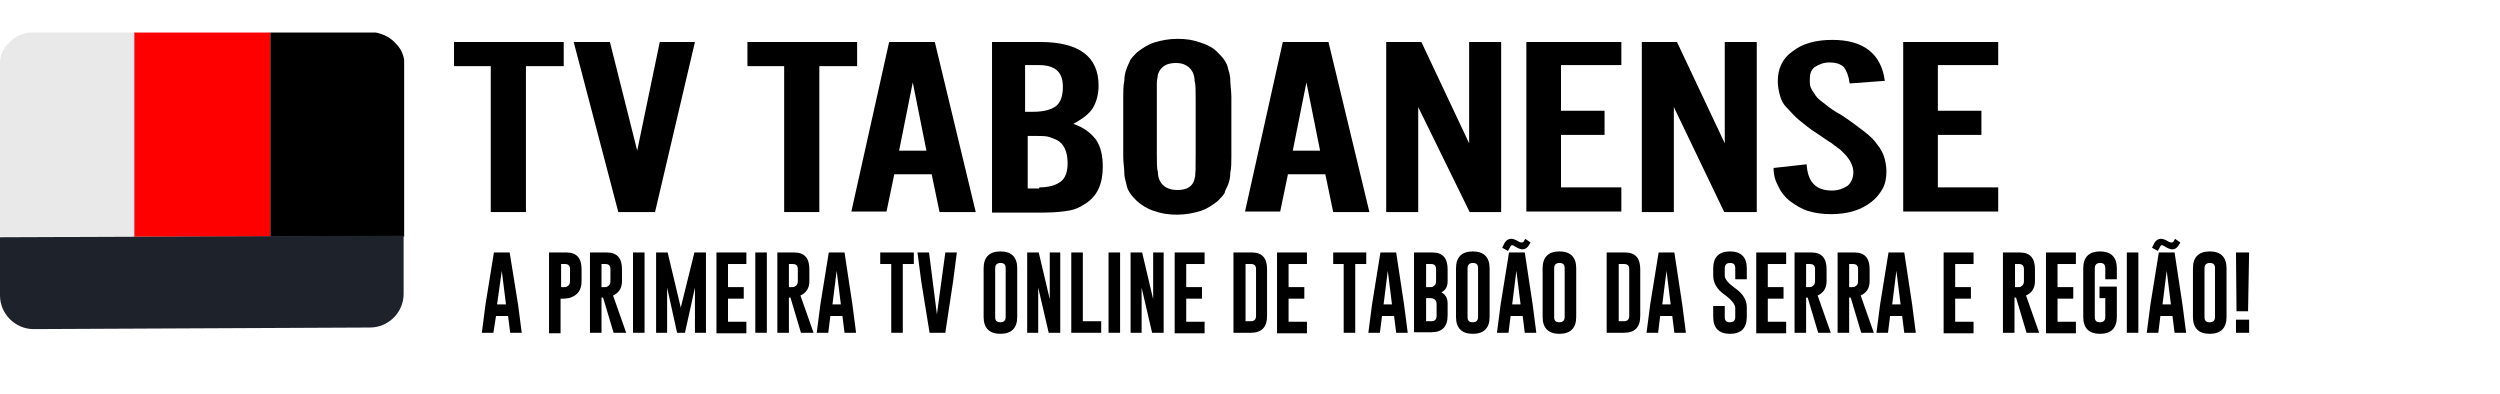
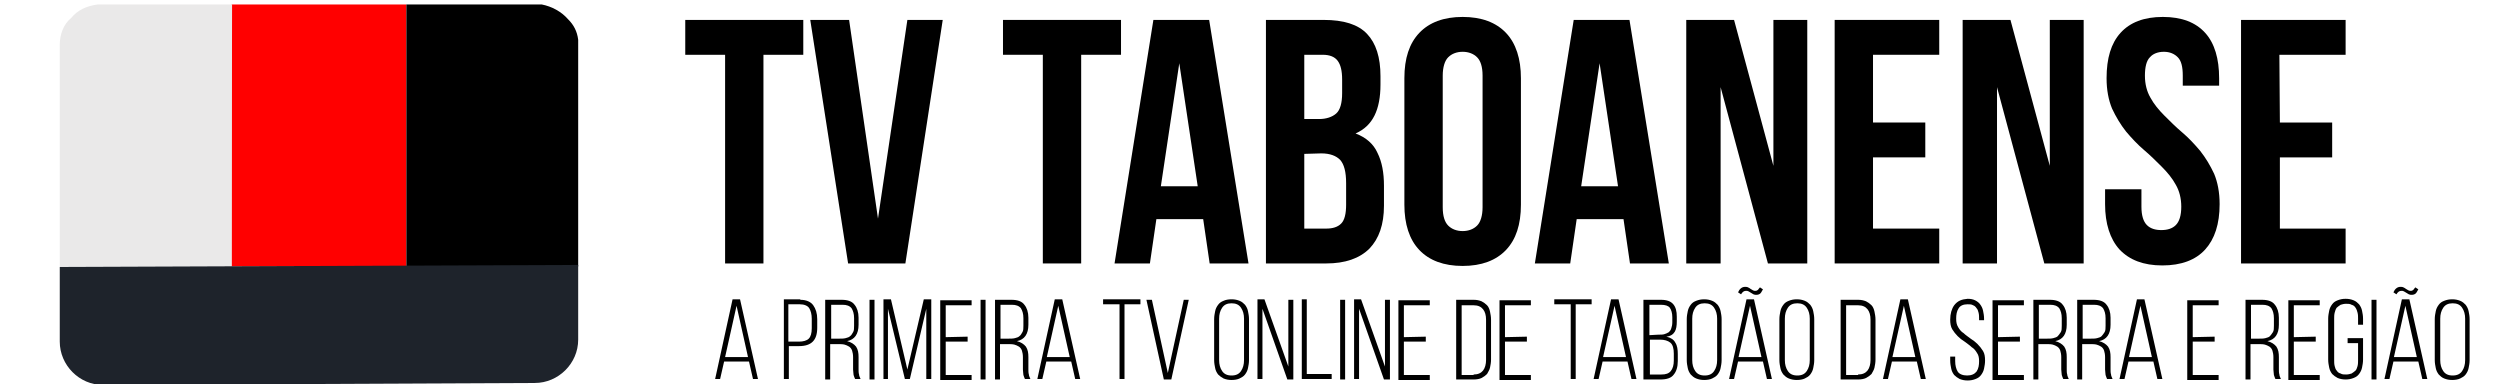
- <svg xmlns="http://www.w3.org/2000/svg" version="1.1" id="Layer_1" x="0px" y="0px" viewBox="0 0 476.3 75" style="enable-background:new 0 0 476.3 75;" xml:space="preserve">
+ <svg xmlns="http://www.w3.org/2000/svg" version="1.1" id="Layer_1" x="0px" y="0px" viewBox="0 0 502 77.1" style="enable-background:new 0 0 502 77.1;" xml:space="preserve">
  <style type="text/css">
	.st0{fill:#FF0000;}
	.st1{fill:#EAE9E9;}
	.st2{fill:#1E232B;}
- 	.st3{enable-background:new    ;}
</style>
-   <rect x="25.5" y="6.2" class="st0" width="26" height="38.9" />
-   <path d="M77,45.1H51.5V6.2h20.1c1.5,0.3,2.9,1,3.9,2.2c0.8,0.8,1.3,1.8,1.5,3V45.1z" />
-   <path class="st1" d="M25.5,45.1H0V12.2c0-1.5,0.5-3,1.7-4c1-1.2,2.3-1.8,3.9-2h20V45.1z" />
-   <path class="st2" d="M0,45.2v11.1c0,3.5,2.9,6.4,6.4,6.4l64.1-0.3c3.5,0,6.4-2.9,6.4-6.4V44.9L0,45.2z" />
+   <rect x="46.5" y="0.9" class="st0" width="35.1" height="52.6" />
+   <path d="M116.1,53.5H81.6V0.9h27.2c2,0.4,3.9,1.4,5.3,3c1.1,1.1,1.8,2.4,2,4.1C116.1,8,116.1,53.5,116.1,53.5z" />
+   <path class="st1" d="M46.5,53.5H12V9c0-2,0.7-4.1,2.3-5.4c1.3-1.6,3.1-2.4,5.3-2.7h27L46.5,53.5L46.5,53.5z" />
+   <path class="st2" d="M12,53.6v15c0,4.7,3.9,8.7,8.7,8.7l86.7-0.4c4.7,0,8.7-3.9,8.7-8.7v-15L12,53.6z" />
  <g>
-     <g class="st3">
-       <path d="M100.2,40.4h-6.7V12.6h-7V8h20.9v4.6h-7.2V40.4z" />
-     </g>
-     <g class="st3">
-       <path d="M117.8,40.4L109.3,8h6.9l5.2,20.7L125.7,8h6.7l-7.6,32.4C124.8,40.4,117.8,40.4,117.8,40.4z" />
-     </g>
-     <g class="st3">
-       <path d="M156.1,40.4h-6.7V12.6h-7V8h20.9v4.6h-7.2V40.4z" />
-     </g>
-     <g class="st3">
-       <path d="M170.4,33.1l-1.5,7.2h-6.7L169.4,8h8.7l7.8,32.4h-6.9l-1.5-7.2H170.4z M173.9,15.7l-2.6,13h5.2L173.9,15.7z" />
-     </g>
-     <g class="st3">
-       <path d="M188.9,8h9.3c7.4,0,11.1,2.8,11.1,8.3c0,1.7-0.4,3.1-1.1,4.3c-0.7,1.1-1.9,2-3.7,3c2,0.7,3.3,1.7,4.3,3    c0.9,1.3,1.3,3,1.3,5.2c0,3.3-1.1,5.6-3.3,7c-0.9,0.6-1.9,1.1-3,1.3s-2.8,0.4-5,0.4h-9.8V8z M196.8,21.3c2,0,3.5-0.4,4.4-1.1    c0.9-0.7,1.3-2,1.3-3.7c0-2.8-1.5-4.1-4.6-4.1h-2.6v8.9H196.8z M198,35.7c1.9,0,3.1-0.4,4.1-1.1c0.9-0.7,1.3-1.9,1.3-3.5    c0-2.2-0.7-3.7-2-4.4c-0.4-0.2-0.9-0.4-1.5-0.6c-0.6-0.2-1.5-0.2-2.4-0.2h-1.7v10h2.2V35.7z" />
-     </g>
-     <g class="st3">
-       <path d="M234.6,29.8c0,1.1,0,2.2-0.2,3.1c0,0.9-0.2,1.7-0.4,2.2c-0.2,0.6-0.6,1.1-0.7,1.7c-0.4,0.6-0.7,0.9-1.3,1.5    c-0.9,0.7-2,1.5-3.3,1.9c-1.3,0.4-2.8,0.7-4.4,0.7c-1.7,0-3-0.2-4.4-0.7c-1.3-0.4-2.4-1.1-3.3-1.9c-0.6-0.6-0.9-0.9-1.3-1.5    c-0.4-0.6-0.6-1.1-0.7-1.7c-0.2-0.7-0.4-1.5-0.4-2.2c0-0.9-0.2-1.9-0.2-3.1V18.5c0-1.1,0-2.2,0.2-3.1c0-0.9,0.2-1.7,0.4-2.2    c0.2-0.7,0.6-1.3,0.7-1.7c0.4-0.6,0.7-0.9,1.3-1.5c0.9-0.7,2-1.5,3.3-1.9c1.3-0.4,2.8-0.7,4.4-0.7c1.7,0,3,0.2,4.4,0.7    c1.3,0.4,2.6,1.1,3.3,1.9c0.6,0.6,0.9,0.9,1.3,1.5c0.4,0.6,0.6,1.1,0.7,1.7c0.2,0.6,0.4,1.3,0.4,2.2c0,0.9,0.2,1.9,0.2,3.1V29.8z     M220.4,29.3c0,1.7,0,2.8,0.2,3.5c0,0.7,0.2,1.3,0.4,1.7c0.6,1.1,1.7,1.7,3.3,1.7c1.9,0,3-0.7,3.3-2.2c0.2-0.6,0.2-2.2,0.2-4.8    V18.9c0-1.7,0-2.8-0.2-3.5c0-0.7-0.2-1.3-0.4-1.7c-0.6-1.1-1.7-1.7-3.1-1.7c-1.9,0-3,0.7-3.5,2.2c0,0.4-0.2,0.9-0.2,1.7    c0,0.9,0,1.9,0,3.1L220.4,29.3L220.4,29.3z" />
-     </g>
-     <g class="st3">
-       <path d="M245.4,33.1l-1.5,7.2h-6.7L244.4,8h8.7l7.8,32.4h-6.9l-1.5-7.2H245.4z M248.9,15.7l-2.6,13h5.2L248.9,15.7z" />
-       <path d="M280,40.4l-9.8-20v20h-6.1V8h6.7l9.1,19.3V8h6.1v32.4H280z" />
-       <path d="M308.9,12.4h-11.5v8.7h8.3v4.6h-8.3v10h11.5v4.6h-18.1V8h18.1V12.4z" />
-       <path d="M328.5,40.4l-9.6-20v20h-6.1V8h6.7l9.1,19.3V8h6.1v32.4H328.5z" />
-       <path d="M352.4,15.9c-0.2-1.5-0.6-2.4-1.1-3.1c-0.6-0.6-1.5-0.9-2.8-0.9c-1.1,0-2,0.4-2.8,0.9c-0.7,0.6-0.9,1.3-0.9,2.4    c0,0.6,0,1.1,0.2,1.5c0.2,0.6,0.6,0.9,0.9,1.5c0.4,0.6,1.1,1.1,1.9,1.7c0.7,0.6,1.7,1.3,3,2c1.7,1.1,3.1,2.2,4.3,3.1    s2,1.7,2.6,2.6c0.6,0.7,1.1,1.7,1.3,2.4s0.4,1.7,0.4,2.6c0,1.3-0.2,2.4-0.7,3.3c-0.6,1.1-1.3,1.9-2.2,2.6c-0.9,0.7-2,1.3-3.3,1.7    c-1.3,0.4-2.8,0.6-4.3,0.6c-1.7,0-3.1-0.2-4.4-0.6c-1.3-0.4-2.4-1.1-3.5-1.9c-0.9-0.7-1.7-1.7-2.2-2.8c-0.6-1.1-0.9-2.2-0.9-3.5    l6.3-0.7c0.2,3.3,1.7,5,4.8,5c1.3,0,2.2-0.4,3-0.9c0.7-0.6,1.1-1.5,1.1-2.6c0-1.1-0.6-2.4-1.7-3.5c-0.2-0.2-0.6-0.6-0.7-0.7    c-0.2-0.2-0.6-0.4-0.9-0.7c-0.4-0.2-0.7-0.6-1.3-0.9c-0.6-0.4-1.3-0.9-2.2-1.5c-1.5-0.9-2.6-1.9-3.5-2.6c-0.9-0.7-1.7-1.7-2.4-2.4    c-0.7-0.7-1.1-1.5-1.3-2.4c-0.2-0.7-0.4-1.7-0.4-2.6c0-2.4,0.9-4.4,2.8-5.7c1.9-1.5,4.4-2.2,7.6-2.2c5.9,0,9.3,2.6,10,7.8    L352.4,15.9z" />
-       <path d="M380.7,12.4h-11.5v8.7h8.3v4.6h-8.3v10h11.5v4.6h-18.1V8h18.1V12.4z" />
-     </g>
+     <path d="M137.6,4h23.7v7h-8v41.9h-7.7V11h-8C137.6,11,137.6,4,137.6,4z" />
+     <path d="M176.3,43.9L182.2,4h7.1l-7.5,48.9h-11.5L162.7,4h7.8L176.3,43.9z" />
+     <path d="M201.4,4h23.7v7h-8v41.9h-7.7V11h-8V4z" />
+     <path d="M250.7,52.9h-7.8l-1.3-8.9h-9.4l-1.3,8.9h-7.1L231.6,4h11.2L250.7,52.9z M233.1,37.4h7.4l-3.7-24.7L233.1,37.4z" />
+     <path d="M265.8,4c4,0,6.9,0.9,8.7,2.8s2.7,4.7,2.7,8.5V17c0,2.5-0.4,4.6-1.2,6.2s-2,2.8-3.8,3.6c2.1,0.8,3.6,2.1,4.4,3.9   c0.9,1.8,1.3,4,1.3,6.6v4c0,3.8-1,6.6-2.9,8.6c-2,2-4.9,3-8.7,3h-12.1V4H265.8z M261.9,11v12.9h3c1.4,0,2.6-0.4,3.4-1.1   s1.2-2.1,1.2-4.1V16c0-1.8-0.3-3-0.9-3.8c-0.6-0.8-1.6-1.2-3-1.2H261.9z M261.9,30.9v15h4.4c1.3,0,2.3-0.3,3-1s1-2,1-3.8v-4.3   c0-2.3-0.4-3.8-1.2-4.7c-0.8-0.8-2-1.3-3.8-1.3L261.9,30.9L261.9,30.9z" />
+     <path d="M282,15.7c0-4,1-7,3-9.1s4.9-3.2,8.7-3.2c3.8,0,6.7,1.1,8.7,3.2s3,5.2,3,9.1v25.4c0,4-1,7-3,9.1s-4.9,3.2-8.7,3.2   c-3.8,0-6.7-1.1-8.7-3.2c-2-2.1-3-5.2-3-9.1V15.7z M289.7,41.6c0,1.8,0.4,3,1.1,3.7s1.7,1.1,2.9,1.1c1.2,0,2.2-0.4,2.9-1.1   c0.7-0.7,1.1-2,1.1-3.7V15.2c0-1.8-0.4-3-1.1-3.7s-1.7-1.1-2.9-1.1c-1.2,0-2.2,0.4-2.9,1.1c-0.7,0.7-1.1,2-1.1,3.7V41.6z" />
+     <path d="M335.1,52.9h-7.8L326,44h-9.4l-1.3,8.9h-7.1L316,4h11.2L335.1,52.9z M317.5,37.4h7.4l-3.7-24.7L317.5,37.4z" />
+     <path d="M345.5,17.5v35.4h-6.9V4h9.6l7.9,29.3V4h6.8v48.9H355L345.5,17.5z" />
+     <path d="M376.1,24.6h10.5v7h-10.5v14.3h13.3v7h-21V4h21v7h-13.3V24.6z" />
+     <path d="M401,17.5v35.4h-6.9V4h9.6l7.9,29.3V4h6.8v48.9h-7.9L401,17.5z" />
+     <path d="M423,15.7c0-4,0.9-7,2.8-9.1s4.7-3.2,8.5-3.2s6.6,1.1,8.5,3.2s2.8,5.2,2.8,9.1v1.5h-7.3v-2c0-1.8-0.3-3-1-3.7   s-1.6-1.1-2.8-1.1c-1.2,0-2.2,0.4-2.8,1.1c-0.7,0.7-1,2-1,3.7s0.4,3.2,1.1,4.4c0.7,1.3,1.7,2.5,2.8,3.6c1.1,1.1,2.3,2.3,3.6,3.4   c1.3,1.1,2.5,2.4,3.6,3.7c1.1,1.4,2,2.9,2.8,4.6c0.7,1.7,1.1,3.7,1.1,6.1c0,4-1,7-2.9,9.1s-4.8,3.2-8.6,3.2s-6.6-1.1-8.6-3.2   c-1.9-2.1-2.9-5.2-2.9-9.1v-3h7.3v3.5c0,1.8,0.4,3,1.1,3.7s1.7,1,2.9,1s2.2-0.3,2.9-1c0.7-0.7,1.1-1.9,1.1-3.7   c0-1.7-0.4-3.2-1.1-4.4c-0.7-1.3-1.7-2.5-2.8-3.6c-1.1-1.1-2.3-2.3-3.6-3.4c-1.3-1.1-2.5-2.4-3.6-3.7c-1.1-1.4-2-2.9-2.8-4.6   C423.4,20.1,423,18.1,423,15.7z" />
+     <path d="M457.8,24.6h10.5v7h-10.5v14.3H471v7h-21V4h21v7h-13.3L457.8,24.6L457.8,24.6z" />
  </g>
-   <path d="M98.7,58l0.7,5.4h-2.2l-0.4-3.2h-2.3L94,63.4h-2.2l0.7-5.4l1.6-9.9h3L98.7,58z M96.4,58l-0.8-6.4L94.7,58H96.4z" />
-   <path d="M104.7,48.1h3.2c2,0,2.9,1.1,2.9,3.2v2.3c0,1.6-0.7,2.6-2.1,3.1c-0.3,0.1-0.8,0.2-1.5,0.2h-0.4v6.6h-2.2V48.1z M106.9,50.3  v4.4h0.5c0.3,0,0.5,0,0.6-0.1c0.4-0.2,0.6-0.5,0.6-1v-2.3c0-0.7-0.3-1-1-1H106.9z" />
-   <path d="M112.4,48.1h3.2c2,0,2.9,1.1,2.9,3.2v2.3c0,1.3-0.6,2.2-1.7,2.7l2.5,7.1h-2.4l-2-6.7l-0.3,0v6.7h-2.2V48.1z M114.6,50.3v4.4  h0.5c0.3,0,0.5,0,0.6-0.1c0.4-0.2,0.6-0.5,0.6-1v-2.3c0-0.7-0.3-1-1-1H114.6z" />
-   <path d="M120.6,48.1h2.2v15.3h-2.2V48.1z" />
-   <path d="M129.7,58.6l2.6-10.5h2.2v15.3h-2.1v-8.6l-1.9,8.6H129l-1.9-8.6v8.6h-2.1V48.1h2.2L129.7,58.6z" />
-   <path d="M136.5,48.1h5.7v2.2h-3.5v4.4h3v2.2h-3v4.4h3.5v2.2h-5.7V48.1z" />
-   <path d="M143.9,48.1h2.2v15.3h-2.2V48.1z" />
-   <path d="M148.1,48.1h3.2c2,0,2.9,1.1,2.9,3.2v2.3c0,1.3-0.6,2.2-1.7,2.7l2.5,7.1h-2.4l-2-6.7l-0.3,0v6.7h-2.2V48.1z M150.3,50.3v4.4  h0.5c0.3,0,0.5,0,0.6-0.1c0.4-0.2,0.6-0.5,0.6-1v-2.3c0-0.7-0.3-1-1-1H150.3z" />
-   <path d="M162.4,58l0.7,5.4h-2.2l-0.4-3.2h-2.3l-0.4,3.2h-2.2l0.7-5.4l1.6-9.9h3L162.4,58z M160.2,58l-0.8-6.4l-0.8,6.4H160.2z" />
-   <path d="M174.1,48.1v2.2h-2.1v13.1h-2.2V50.3h-2.1v-2.2H174.1z" />
-   <path d="M180.1,63.4h-3l-1.6-9.9l-0.7-5.4h2.2l1.5,11.8l1.6-11.8h2.2l-0.7,5.4L180.1,63.4z" />
-   <path d="M193.8,60.4c0,2.1-1.1,3.2-3.2,3.2c-2.1,0-3.2-1.1-3.2-3.2v-9.3c0-2.1,1.1-3.2,3.2-3.2c2.1,0,3.2,1.1,3.2,3.2V60.4z   M191.6,51.1c0-0.7-0.3-1-1-1h0c-0.6,0-1,0.3-1,1v9.3c0,0.7,0.3,1,1,1c0.6,0,1-0.3,1-1V51.1z" />
-   <path d="M195.7,48.1h2.2L200,57v-8.9h2v15.3h-2.2l-2-8.6v8.6h-2.1V48.1z" />
-   <path d="M204.1,63.4V48.1h2.2v13.1h3.5v2.2H204.1z" />
-   <path d="M211.2,48.1h2.2v15.3h-2.2V48.1z" />
-   <path d="M215.4,48.1h2.2l2.1,8.9v-8.9h2v15.3h-2.2l-2-8.6v8.6h-2.1V48.1z" />
-   <path d="M223.8,48.1h5.7v2.2H226v4.4h3v2.2h-3v4.4h3.5v2.2h-5.7V48.1z" />
-   <path d="M235.1,48.1h3.4c2,0,2.9,1.1,2.9,3.2v8.9c0,2.1-1,3.2-3.1,3.2h-3.3V48.1z M237.3,50.3v10.9h1c0.6,0,1-0.3,1-1v-8.9  c0-0.7-0.3-1-1-1H237.3z" />
-   <path d="M243.3,48.1h5.7v2.2h-3.5v4.4h3v2.2h-3v4.4h3.5v2.2h-5.7V48.1z" />
-   <path d="M260.3,48.1v2.2h-2.1v13.1h-2.2V50.3H254v-2.2H260.3z" />
-   <path d="M267.5,58l0.7,5.4h-2.2l-0.4-3.2h-2.3l-0.4,3.2h-2.2l0.7-5.4l1.6-9.9h3L267.5,58z M265.2,58l-0.8-6.4l-0.8,6.4H265.2z" />
-   <path d="M269.5,48.1h3.4c2,0,2.9,1.1,2.9,3.2v2.3c0,1-0.4,1.7-1.2,2.1c0.8,0.4,1.2,1.1,1.2,2.1v2.3c0,2.1-1,3.2-3.1,3.2h-3.3V48.1z   M271.7,50.3v4.4h0.7c0.3,0,0.5,0,0.6-0.1c0.4-0.2,0.6-0.5,0.6-1v-2.3c0-0.7-0.3-1-1-1H271.7z M271.7,56.8v4.4h1c0.6,0,1-0.3,1-1  v-2.3c0-0.5-0.2-0.8-0.6-1c-0.1,0-0.3-0.1-0.6-0.1H271.7z" />
-   <path d="M283.8,60.4c0,2.1-1.1,3.2-3.2,3.2c-2.1,0-3.2-1.1-3.2-3.2v-9.3c0-2.1,1.1-3.2,3.2-3.2c2.1,0,3.2,1.1,3.2,3.2V60.4z   M281.6,51.1c0-0.7-0.3-1-1-1h0c-0.6,0-1,0.3-1,1v9.3c0,0.7,0.3,1,1,1c0.6,0,1-0.3,1-1V51.1z" />
-   <path d="M292,58l0.7,5.4h-2.2l-0.4-3.2h-2.3l-0.4,3.2h-2.2l0.7-5.4l1.6-9.9h3L292,58z M287.3,47.8l-1.1-0.6l0.3-0.6  c0.3-0.7,0.8-1.1,1.4-1.1h0.1c0.3,0,0.8,0.2,1.3,0.5c0.3,0.2,0.5,0.2,0.7,0.2c0.1,0,0.3-0.1,0.3-0.2l0.3-0.5l1,0.7l-0.3,0.5  c-0.3,0.5-0.7,0.8-1.2,0.8H290c-0.3,0-0.8-0.2-1.3-0.5c-0.3-0.2-0.5-0.3-0.6-0.3h0c-0.1,0-0.3,0.1-0.4,0.4L287.3,47.8z M289.7,58  l-0.8-6.4l-0.8,6.4H289.7z" />
-   <path d="M300.3,60.4c0,2.1-1.1,3.2-3.2,3.2c-2.1,0-3.2-1.1-3.2-3.2v-9.3c0-2.1,1.1-3.2,3.2-3.2c2.1,0,3.2,1.1,3.2,3.2V60.4z   M298.1,51.1c0-0.7-0.3-1-1-1h0c-0.6,0-1,0.3-1,1v9.3c0,0.7,0.3,1,1,1c0.6,0,1-0.3,1-1V51.1z" />
-   <path d="M306.2,48.1h3.4c2,0,2.9,1.1,2.9,3.2v8.9c0,2.1-1,3.2-3.1,3.2h-3.3V48.1z M308.4,50.3v10.9h1c0.6,0,1-0.3,1-1v-8.9  c0-0.7-0.3-1-1-1H308.4z" />
-   <path d="M320.5,58l0.7,5.4H319l-0.4-3.2h-2.3l-0.4,3.2h-2.2l0.7-5.4l1.6-9.9h3L320.5,58z M318.3,58l-0.8-6.4l-0.8,6.4H318.3z" />
-   <path d="M326.4,51.1c0-2.1,1.1-3.2,3.2-3.2c2.1,0,3.2,1.1,3.2,3.2v2.1h-2.2v-2.1c0-0.7-0.3-1-1-1h0c-0.6,0-1,0.3-1,1v1.4  c0,0.7,0.7,1.5,2.1,2.5c1.4,1,2.1,2.2,2.1,3.5v1.9c0,2.1-1.1,3.2-3.2,3.2c-2.1,0-3.2-1.1-3.2-3.2v-2.1h2.2v2.1c0,0.7,0.3,1,1,1  c0.6,0,1-0.3,1-1v-1.7c0-0.7-0.7-1.6-2.1-2.6c-1.4-1-2.1-2.2-2.1-3.6V51.1z" />
-   <path d="M334.6,48.1h5.7v2.2h-3.5v4.4h3v2.2h-3v4.4h3.5v2.2h-5.7V48.1z" />
-   <path d="M341.9,48.1h3.2c2,0,2.9,1.1,2.9,3.2v2.3c0,1.3-0.6,2.2-1.7,2.7l2.5,7.1h-2.4l-2-6.7l-0.3,0v6.7h-2.2V48.1z M344.1,50.3v4.4  h0.5c0.3,0,0.5,0,0.6-0.1c0.4-0.2,0.6-0.5,0.6-1v-2.3c0-0.7-0.3-1-1-1H344.1z" />
-   <path d="M350.1,48.1h3.2c2,0,2.9,1.1,2.9,3.2v2.3c0,1.3-0.6,2.2-1.7,2.7l2.5,7.1h-2.4l-2-6.7l-0.3,0v6.7h-2.2V48.1z M352.3,50.3v4.4  h0.5c0.3,0,0.5,0,0.6-0.1c0.4-0.2,0.6-0.5,0.6-1v-2.3c0-0.7-0.3-1-1-1H352.3z" />
-   <path d="M364.3,58l0.7,5.4h-2.2l-0.4-3.2h-2.3l-0.4,3.2h-2.2l0.7-5.4l1.6-9.9h3L364.3,58z M362.1,58l-0.8-6.4l-0.8,6.4H362.1z" />
-   <path d="M370.3,48.1h5.7v2.2h-3.5v4.4h3v2.2h-3v4.4h3.5v2.2h-5.7V48.1z" />
-   <path d="M381.6,48.1h3.2c2,0,2.9,1.1,2.9,3.2v2.3c0,1.3-0.6,2.2-1.7,2.7l2.5,7.1h-2.4l-2-6.7l-0.3,0v6.7h-2.2V48.1z M383.9,50.3v4.4  h0.5c0.3,0,0.5,0,0.6-0.1c0.4-0.2,0.6-0.5,0.6-1v-2.3c0-0.7-0.3-1-1-1H383.9z" />
-   <path d="M389.8,48.1h5.7v2.2H392v4.4h3v2.2h-3v4.4h3.5v2.2h-5.7V48.1z" />
-   <path d="M403.3,60.4c0,2.1-1.1,3.2-3.2,3.2c-2.1,0-3.2-1.1-3.2-3.2v-9.3c0-2.1,1.1-3.2,3.2-3.2c2.1,0,3.2,1.1,3.2,3.2v2.1h-2.2v-2.1  c0-0.7-0.3-1-1-1h0c-0.6,0-1,0.3-1,1v9.3c0,0.7,0.3,1,1,1c0.6,0,1-0.3,1-1v-3.6H400v-2.2h3.3V60.4z" />
-   <path d="M405.2,48.1h2.2v15.3h-2.2V48.1z" />
-   <path d="M415.8,58l0.7,5.4h-2.2l-0.4-3.2h-2.3l-0.4,3.2h-2.2l0.7-5.4l1.6-9.9h3L415.8,58z M411.1,47.8l-1.1-0.6l0.3-0.6  c0.3-0.7,0.8-1.1,1.4-1.1h0.1c0.3,0,0.8,0.2,1.3,0.5c0.3,0.2,0.5,0.2,0.7,0.2c0.1,0,0.3-0.1,0.3-0.2l0.3-0.5l1,0.7l-0.3,0.5  c-0.3,0.5-0.7,0.8-1.2,0.8h-0.1c-0.3,0-0.8-0.2-1.3-0.5c-0.3-0.2-0.5-0.3-0.6-0.3h0c-0.1,0-0.3,0.1-0.4,0.4L411.1,47.8z M413.6,58  l-0.8-6.4l-0.8,6.4H413.6z" />
-   <path d="M424.2,60.4c0,2.1-1.1,3.2-3.2,3.2c-2.1,0-3.2-1.1-3.2-3.2v-9.3c0-2.1,1.1-3.2,3.2-3.2c2.1,0,3.2,1.1,3.2,3.2V60.4z   M422,51.1c0-0.7-0.3-1-1-1h0c-0.6,0-1,0.3-1,1v9.3c0,0.7,0.3,1,1,1c0.6,0,1-0.3,1-1V51.1z" />
-   <path d="M428.5,48.1l-0.2,11.2h-2.2L426,48.1H428.5z M426,60.9h2.5v2.5H426V60.9z" />
+   <g>
+     <path d="M145.4,72.6l-0.8,3.5h-1l3.5-16h1.5l3.6,16h-1l-0.8-3.5H145.4z M145.6,71.7h4.6l-2.3-10.3L145.6,71.7z" />
+     <path d="M160.7,60.2c1.2,0,2.1,0.4,2.6,1.1c0.5,0.7,0.8,1.6,0.8,2.8v1.7c0,1.3-0.3,2.2-0.9,2.8c-0.6,0.6-1.5,0.9-2.8,0.9h-2v6.6h-1   v-16h3.3V60.2z M160.4,68.6c0.9,0,1.6-0.2,2-0.6s0.6-1.1,0.6-2.1V64c0-0.9-0.2-1.6-0.5-2.1s-1-0.8-1.9-0.8h-2.3v7.5   C158.3,68.6,160.4,68.6,160.4,68.6z" />
+     <path d="M169,60.2c1.2,0,2.1,0.3,2.6,1c0.5,0.6,0.8,1.5,0.8,2.6v1.4c0,1.9-0.8,3-2.3,3.3c0.8,0.2,1.4,0.6,1.8,1.1   c0.4,0.6,0.5,1.3,0.5,2.1v2.5c0,0.3,0,0.7,0.1,1c0,0.3,0.2,0.6,0.3,0.9h-1.1c-0.1-0.2-0.2-0.5-0.3-0.8c0-0.3-0.1-0.7-0.1-1.1v-2.5   c0-0.5-0.1-1-0.2-1.3s-0.3-0.6-0.6-0.8c-0.3-0.2-0.6-0.3-0.9-0.4c-0.4-0.1-0.8-0.1-1.2-0.1h-1.7v7.1h-1v-16   C165.7,60.2,169,60.2,169,60.2z M168.5,68c0.5,0,0.9,0,1.3-0.1c0.4-0.1,0.7-0.2,0.9-0.4c0.3-0.2,0.4-0.5,0.6-0.8s0.2-0.8,0.2-1.3   v-1.5c0-0.9-0.2-1.5-0.5-2c-0.4-0.5-1-0.7-1.8-0.7h-2.3V68H168.5z" />
+     <path d="M175.6,60.2v16h-1v-16C174.6,60.2,175.6,60.2,175.6,60.2z" />
+     <path d="M182.7,76.1h-1L178.3,62v14.1h-0.9v-16h1.5l3.3,14.1l3.3-14.1h1.5v16h-1V62L182.7,76.1z" />
+     <path d="M194.3,67.6v1h-4.4v6.7h5.2v1h-6.3v-16h6.3v1h-5.2v6.4L194.3,67.6L194.3,67.6z" />
+     <path d="M197.9,60.2v16h-1v-16C196.9,60.2,197.9,60.2,197.9,60.2z" />
+     <path d="M203.1,60.2c1.2,0,2.1,0.3,2.6,1c0.5,0.6,0.8,1.5,0.8,2.6v1.4c0,1.9-0.8,3-2.3,3.3c0.8,0.2,1.4,0.6,1.8,1.1   c0.4,0.6,0.5,1.3,0.5,2.1v2.5c0,0.3,0,0.7,0.1,1c0,0.3,0.2,0.6,0.3,0.9h-1.1c-0.1-0.2-0.2-0.5-0.3-0.8c0-0.3-0.1-0.7-0.1-1.1v-2.5   c0-0.5-0.1-1-0.2-1.3s-0.3-0.6-0.6-0.8c-0.3-0.2-0.6-0.3-0.9-0.4c-0.4-0.1-0.8-0.1-1.2-0.1h-1.7v7.1h-1v-16   C199.8,60.2,203.1,60.2,203.1,60.2z M202.5,68c0.5,0,0.9,0,1.3-0.1c0.4-0.1,0.7-0.2,0.9-0.4c0.3-0.2,0.4-0.5,0.6-0.8   s0.2-0.8,0.2-1.3v-1.5c0-0.9-0.2-1.5-0.5-2c-0.4-0.5-1-0.7-1.8-0.7h-2.3V68H202.5z" />
+     <path d="M210.1,72.6l-0.8,3.5h-1l3.5-16h1.5l3.6,16h-1l-0.8-3.5H210.1z M210.2,71.7h4.6l-2.3-10.3L210.2,71.7z" />
+     <path d="M224.8,76.1v-15h-3.3v-1h7.5v1h-3.2v15H224.8z" />
+     <path d="M231.3,60.2l3.2,14.7l3.2-14.7h1l-3.5,16h-1.5l-3.5-16C230.2,60.2,231.3,60.2,231.3,60.2z" />
+     <path d="M243.8,64.1c0-0.6,0.1-1.1,0.2-1.6c0.1-0.5,0.3-0.9,0.6-1.3c0.3-0.4,0.6-0.6,1.1-0.8c0.4-0.2,1-0.3,1.6-0.3   s1.1,0.1,1.6,0.3s0.8,0.5,1.1,0.8c0.3,0.4,0.5,0.8,0.6,1.3s0.2,1,0.2,1.6v8.2c0,0.6-0.1,1.1-0.2,1.6c-0.1,0.5-0.3,0.9-0.6,1.3   s-0.7,0.6-1.1,0.8s-1,0.3-1.6,0.3s-1.1-0.1-1.6-0.3c-0.4-0.2-0.8-0.5-1.1-0.8c-0.3-0.4-0.5-0.8-0.6-1.3s-0.2-1-0.2-1.6V64.1z    M244.8,72.3c0,0.9,0.2,1.6,0.6,2.2c0.4,0.6,1,0.9,1.9,0.9s1.5-0.3,1.9-0.9s0.6-1.3,0.6-2.2V64c0-0.9-0.2-1.6-0.6-2.2   c-0.4-0.6-1-0.9-1.9-0.9s-1.5,0.3-1.9,0.9c-0.4,0.6-0.6,1.3-0.6,2.2V72.3z" />
+     <path d="M253.5,76.1h-1v-16h1.4l4.8,13.5V60.2h1v16h-1.2l-5-14.2V76.1z" />
+     <path d="M261.4,76.1v-16h1v15h5v1H261.4z" />
+     <path d="M270.1,60.2v16h-1v-16C269.1,60.2,270.1,60.2,270.1,60.2z" />
+     <path d="M272.9,76.1h-1v-16h1.4l4.8,13.5V60.2h1v16h-1.2l-5-14.2V76.1z" />
+     <path d="M286.3,67.6v1h-4.4v6.7h5.2v1h-6.3v-16h6.3v1h-5.2v6.4L286.3,67.6L286.3,67.6z" />
+     <path d="M295.9,60.2c0.6,0,1.1,0.1,1.6,0.3c0.4,0.2,0.8,0.5,1.1,0.8c0.3,0.3,0.5,0.8,0.6,1.3s0.2,1,0.2,1.6v8   c0,0.6-0.1,1.1-0.2,1.6s-0.4,0.9-0.6,1.3c-0.3,0.3-0.7,0.6-1.1,0.8c-0.4,0.2-1,0.3-1.6,0.3h-3.5v-16   C292.4,60.2,295.9,60.2,295.9,60.2z M295.9,75.2c0.9,0,1.5-0.3,1.9-0.8s0.6-1.3,0.6-2.1v-8.1c0-0.9-0.2-1.6-0.6-2.1s-1-0.8-1.9-0.8   h-2.4v14h2.4V75.2z" />
+     <path d="M306.6,67.6v1h-4.4v6.7h5.2v1h-6.3v-16h6.3v1h-5.2v6.4L306.6,67.6L306.6,67.6z" />
+     <path d="M315.4,76.1v-15h-3.3v-1h7.5v1h-3.2v15H315.4z" />
+     <path d="M321.8,72.6l-0.8,3.5h-1l3.5-16h1.5l3.6,16h-1l-0.8-3.5H321.8z M321.9,71.7h4.6l-2.3-10.3L321.9,71.7z" />
+     <path d="M333.5,60.2c1.2,0,2,0.3,2.5,0.9s0.7,1.4,0.7,2.5v0.9c0,0.9-0.1,1.6-0.4,2.1s-0.8,0.9-1.7,1c0.9,0.2,1.5,0.6,1.8,1.2   c0.4,0.6,0.5,1.4,0.5,2.3v1.4c0,1.2-0.3,2.1-0.8,2.7c-0.5,0.7-1.4,1-2.7,1H330v-16C330,60.2,333.5,60.2,333.5,60.2z M333,67.2   c0.5,0,0.9,0,1.2-0.1s0.6-0.2,0.9-0.4c0.2-0.2,0.4-0.4,0.5-0.8c0.1-0.3,0.2-0.7,0.2-1.2v-1c0-0.8-0.2-1.5-0.5-1.9s-0.9-0.6-1.8-0.6   h-2.3v6.1L333,67.2L333,67.2z M333.6,75.2c0.9,0,1.5-0.2,1.9-0.7s0.6-1.2,0.6-2.1V71c0-1-0.2-1.8-0.7-2.2c-0.5-0.4-1.2-0.6-2.1-0.6   h-2v7C331.3,75.2,333.6,75.2,333.6,75.2z" />
+     <path d="M338.7,64.1c0-0.6,0.1-1.1,0.2-1.6s0.3-0.9,0.6-1.3c0.3-0.4,0.6-0.6,1.1-0.8s1-0.3,1.6-0.3s1.1,0.1,1.6,0.3   s0.8,0.5,1.1,0.8c0.3,0.4,0.5,0.8,0.6,1.3s0.2,1,0.2,1.6v8.2c0,0.6-0.1,1.1-0.2,1.6s-0.3,0.9-0.6,1.3c-0.3,0.4-0.7,0.6-1.1,0.8   s-1,0.3-1.6,0.3s-1.1-0.1-1.6-0.3s-0.8-0.5-1.1-0.8c-0.3-0.4-0.5-0.8-0.6-1.3s-0.2-1-0.2-1.6V64.1z M339.8,72.3   c0,0.9,0.2,1.6,0.6,2.2s1,0.9,1.9,0.9s1.5-0.3,1.9-0.9s0.6-1.3,0.6-2.2V64c0-0.9-0.2-1.6-0.6-2.2c-0.4-0.6-1-0.9-1.9-0.9   s-1.5,0.3-1.9,0.9c-0.4,0.6-0.6,1.3-0.6,2.2V72.3z" />
+     <path d="M349,72.6l-0.8,3.5h-1l3.5-16h1.5l3.6,16h-1l-0.8-3.5H349z M350.4,57.6c0.2,0,0.4,0,0.6,0.1s0.4,0.2,0.5,0.3   c0.2,0.1,0.3,0.2,0.5,0.3s0.3,0.1,0.5,0.1s0.4-0.1,0.5-0.2c0.1-0.1,0.2-0.3,0.4-0.5l0.6,0.4c-0.2,0.3-0.3,0.6-0.5,0.8   s-0.5,0.3-0.8,0.3c-0.2,0-0.4,0-0.6-0.1s-0.3-0.2-0.5-0.3s-0.3-0.2-0.5-0.3s-0.3-0.1-0.5-0.1c-0.4,0-0.7,0.2-1,0.7l-0.6-0.4   C349.3,58,349.8,57.6,350.4,57.6z M349.1,71.7h4.6l-2.3-10.3L349.1,71.7z" />
+     <path d="M357.3,64.1c0-0.6,0.1-1.1,0.2-1.6s0.3-0.9,0.6-1.3c0.3-0.4,0.6-0.6,1.1-0.8s1-0.3,1.6-0.3s1.1,0.1,1.6,0.3   s0.8,0.5,1.1,0.8c0.3,0.4,0.5,0.8,0.6,1.3s0.2,1,0.2,1.6v8.2c0,0.6-0.1,1.1-0.2,1.6s-0.3,0.9-0.6,1.3c-0.3,0.4-0.7,0.6-1.1,0.8   s-1,0.3-1.6,0.3s-1.1-0.1-1.6-0.3s-0.8-0.5-1.1-0.8c-0.3-0.4-0.5-0.8-0.6-1.3s-0.2-1-0.2-1.6V64.1z M358.4,72.3   c0,0.9,0.2,1.6,0.6,2.2s1,0.9,1.9,0.9s1.5-0.3,1.9-0.9s0.6-1.3,0.6-2.2V64c0-0.9-0.2-1.6-0.6-2.2c-0.4-0.6-1-0.9-1.9-0.9   s-1.5,0.3-1.9,0.9c-0.4,0.6-0.6,1.3-0.6,2.2V72.3z" />
+     <path d="M373.1,60.2c0.6,0,1.1,0.1,1.6,0.3c0.4,0.2,0.8,0.5,1.1,0.8c0.3,0.3,0.5,0.8,0.6,1.3s0.2,1,0.2,1.6v8   c0,0.6-0.1,1.1-0.2,1.6s-0.4,0.9-0.6,1.3c-0.3,0.3-0.7,0.6-1.1,0.8c-0.4,0.2-1,0.3-1.6,0.3h-3.5v-16   C369.6,60.2,373.1,60.2,373.1,60.2z M373.1,75.2c0.9,0,1.5-0.3,1.9-0.8s0.6-1.3,0.6-2.1v-8.1c0-0.9-0.2-1.6-0.6-2.1s-1-0.8-1.9-0.8   h-2.4v14h2.4V75.2z" />
+     <path d="M379.9,72.6l-0.8,3.5h-1l3.5-16h1.5l3.6,16h-1l-0.8-3.5H379.9z M380,71.7h4.6l-2.3-10.3L380,71.7z" />
+     <path d="M395.1,60c0.6,0,1.1,0.1,1.5,0.3s0.8,0.5,1,0.8c0.3,0.4,0.5,0.8,0.6,1.3s0.2,1,0.2,1.6v0.3h-1V64c0-0.4,0-0.8-0.1-1.2   c-0.1-0.4-0.2-0.7-0.4-0.9c-0.2-0.3-0.4-0.5-0.7-0.6c-0.3-0.2-0.7-0.2-1.1-0.2c-0.9,0-1.5,0.3-1.8,0.8c-0.4,0.6-0.5,1.3-0.5,2.1   c0,0.7,0.1,1.2,0.4,1.7s0.6,0.9,1.1,1.2c0.4,0.4,0.9,0.7,1.4,1.1c0.5,0.3,1,0.7,1.4,1.1s0.8,0.9,1.1,1.4c0.3,0.5,0.4,1.1,0.4,1.9   c0,0.6-0.1,1.1-0.2,1.6s-0.3,0.9-0.6,1.3c-0.3,0.4-0.6,0.6-1.1,0.8s-1,0.3-1.6,0.3s-1.1-0.1-1.6-0.3c-0.4-0.2-0.8-0.5-1.1-0.8   c-0.3-0.4-0.5-0.8-0.6-1.3s-0.2-1-0.2-1.6v-0.8h1v0.9c0,0.9,0.2,1.6,0.5,2.1s1,0.8,1.9,0.8s1.5-0.3,1.9-0.8   c0.4-0.6,0.5-1.3,0.5-2.1c0-0.6-0.1-1.2-0.4-1.6c-0.3-0.5-0.6-0.9-1.1-1.2c-0.4-0.4-0.9-0.7-1.4-1.1c-0.5-0.3-1-0.7-1.4-1.1   s-0.8-0.9-1.1-1.4c-0.3-0.5-0.4-1.2-0.4-1.9c0-1.2,0.3-2.2,0.8-2.9C393.1,60.4,393.9,60.1,395.1,60z" />
+     <path d="M405.6,67.6v1h-4.4v6.7h5.2v1h-6.3v-16h6.3v1h-5.2v6.4L405.6,67.6L405.6,67.6z" />
+     <path d="M411.6,60.2c1.2,0,2.1,0.3,2.6,1c0.5,0.6,0.8,1.5,0.8,2.6v1.4c0,1.9-0.8,3-2.3,3.3c0.8,0.2,1.4,0.6,1.8,1.1   c0.4,0.6,0.5,1.3,0.5,2.1v2.5c0,0.3,0,0.7,0.1,1c0,0.3,0.2,0.6,0.3,0.9h-1.1c-0.1-0.2-0.2-0.5-0.3-0.8c0-0.3-0.1-0.7-0.1-1.1v-2.5   c0-0.5-0.1-1-0.2-1.3s-0.3-0.6-0.6-0.8s-0.6-0.3-0.9-0.4c-0.4-0.1-0.8-0.1-1.2-0.1h-1.7v7.1h-1v-16   C408.3,60.2,411.6,60.2,411.6,60.2z M411,68c0.5,0,0.9,0,1.3-0.1s0.7-0.2,0.9-0.4c0.2-0.2,0.4-0.5,0.6-0.8s0.2-0.8,0.2-1.3v-1.5   c0-0.9-0.2-1.5-0.5-2c-0.4-0.5-1-0.7-1.8-0.7h-2.3V68H411z" />
+     <path d="M420.4,60.2c1.2,0,2.1,0.3,2.6,1c0.5,0.6,0.8,1.5,0.8,2.6v1.4c0,1.9-0.8,3-2.3,3.3c0.8,0.2,1.4,0.6,1.8,1.1   c0.4,0.6,0.5,1.3,0.5,2.1v2.5c0,0.3,0,0.7,0.1,1c0,0.3,0.2,0.6,0.3,0.9h-1.1c-0.1-0.2-0.2-0.5-0.3-0.8c0-0.3-0.1-0.7-0.1-1.1v-2.5   c0-0.5-0.1-1-0.2-1.3s-0.3-0.6-0.6-0.8s-0.6-0.3-0.9-0.4c-0.4-0.1-0.8-0.1-1.2-0.1h-1.7v7.1h-1v-16   C417.1,60.2,420.4,60.2,420.4,60.2z M419.8,68c0.5,0,0.9,0,1.3-0.1s0.7-0.2,0.9-0.4c0.2-0.2,0.4-0.5,0.6-0.8s0.2-0.8,0.2-1.3v-1.5   c0-0.9-0.2-1.5-0.5-2c-0.4-0.5-1-0.7-1.8-0.7h-2.3V68H419.8z" />
+     <path d="M427.4,72.6l-0.8,3.5h-1l3.5-16h1.5l3.6,16h-1l-0.8-3.5H427.4z M427.5,71.7h4.6l-2.3-10.3L427.5,71.7z" />
+     <path d="M444.7,67.6v1h-4.4v6.7h5.2v1h-6.3v-16h6.3v1h-5.2v6.4L444.7,67.6L444.7,67.6z" />
+     <path d="M454.2,60.2c1.2,0,2.1,0.3,2.6,1c0.5,0.6,0.8,1.5,0.8,2.6v1.4c0,1.9-0.8,3-2.3,3.3c0.8,0.2,1.4,0.6,1.8,1.1   c0.4,0.6,0.5,1.3,0.5,2.1v2.5c0,0.3,0,0.7,0.1,1c0,0.3,0.2,0.6,0.3,0.9h-1.1c-0.1-0.2-0.2-0.5-0.3-0.8c0-0.3-0.1-0.7-0.1-1.1v-2.5   c0-0.5-0.1-1-0.2-1.3s-0.3-0.6-0.6-0.8s-0.6-0.3-0.9-0.4c-0.4-0.1-0.8-0.1-1.2-0.1h-1.7v7.1h-1v-16   C450.9,60.2,454.2,60.2,454.2,60.2z M453.6,68c0.5,0,0.9,0,1.3-0.1s0.7-0.2,0.9-0.4c0.2-0.2,0.4-0.5,0.6-0.8s0.2-0.8,0.2-1.3v-1.5   c0-0.9-0.2-1.5-0.5-2c-0.4-0.5-1-0.7-1.8-0.7H452V68H453.6z" />
+     <path d="M465,67.6v1h-4.4v6.7h5.2v1h-6.3v-16h6.3v1h-5.2v6.4L465,67.6L465,67.6z" />
+     <path d="M471,60c0.6,0,1.1,0.1,1.6,0.3s0.8,0.5,1.1,0.8c0.3,0.4,0.5,0.8,0.6,1.3s0.2,1,0.2,1.6v1.2h-1V64c0-0.4,0-0.8-0.1-1.2   c-0.1-0.4-0.2-0.7-0.4-1s-0.4-0.5-0.8-0.6c-0.3-0.2-0.7-0.2-1.1-0.2s-0.8,0.1-1.1,0.2c-0.3,0.2-0.6,0.4-0.8,0.6   c-0.2,0.3-0.3,0.6-0.4,1c-0.1,0.4-0.1,0.8-0.1,1.2v8.3c0,0.4,0,0.8,0.1,1.2c0.1,0.4,0.2,0.7,0.4,0.9c0.2,0.3,0.4,0.5,0.8,0.6   c0.3,0.2,0.7,0.2,1.1,0.2s0.8-0.1,1.1-0.2c0.3-0.2,0.6-0.4,0.8-0.6s0.3-0.6,0.4-0.9c0.1-0.4,0.1-0.8,0.1-1.2v-3.4h-2.1v-1h3.1v4.3   c0,0.6-0.1,1.1-0.2,1.6s-0.3,0.9-0.6,1.3c-0.3,0.4-0.6,0.6-1.1,0.8s-1,0.3-1.6,0.3s-1.1-0.1-1.6-0.3c-0.4-0.2-0.8-0.5-1.1-0.8   c-0.3-0.4-0.5-0.8-0.6-1.3s-0.2-1-0.2-1.6V64c0-0.6,0.1-1.1,0.2-1.6s0.3-0.9,0.6-1.3c0.3-0.4,0.6-0.6,1.1-0.8   C469.9,60.1,470.4,60,471,60z" />
+     <path d="M477.2,60.2v16h-1v-16C476.2,60.2,477.2,60.2,477.2,60.2z" />
+     <path d="M480.6,72.6l-0.8,3.5h-1l3.5-16h1.5l3.6,16h-1l-0.8-3.5H480.6z M482,57.6c0.2,0,0.4,0,0.6,0.1s0.4,0.2,0.5,0.3   c0.2,0.1,0.3,0.2,0.5,0.3s0.3,0.1,0.5,0.1s0.4-0.1,0.5-0.2c0.1-0.1,0.2-0.3,0.4-0.5l0.6,0.4c-0.2,0.3-0.3,0.6-0.5,0.8   s-0.5,0.3-0.8,0.3c-0.2,0-0.4,0-0.6-0.1s-0.3-0.2-0.5-0.3s-0.3-0.2-0.5-0.3s-0.3-0.1-0.5-0.1c-0.4,0-0.7,0.2-1,0.7l-0.6-0.4   C480.9,58,481.4,57.6,482,57.6z M480.7,71.7h4.6L483,61.4L480.7,71.7z" />
+     <path d="M488.9,64.1c0-0.6,0.1-1.1,0.2-1.6s0.3-0.9,0.6-1.3c0.3-0.4,0.6-0.6,1.1-0.8s1-0.3,1.6-0.3s1.1,0.1,1.6,0.3   s0.8,0.5,1.1,0.8c0.3,0.4,0.5,0.8,0.6,1.3s0.2,1,0.2,1.6v8.2c0,0.6-0.1,1.1-0.2,1.6s-0.3,0.9-0.6,1.3c-0.3,0.4-0.7,0.6-1.1,0.8   s-1,0.3-1.6,0.3s-1.1-0.1-1.6-0.3s-0.8-0.5-1.1-0.8c-0.3-0.4-0.5-0.8-0.6-1.3s-0.2-1-0.2-1.6V64.1z M490,72.3   c0,0.9,0.2,1.6,0.6,2.2s1,0.9,1.9,0.9s1.5-0.3,1.9-0.9s0.6-1.3,0.6-2.2V64c0-0.9-0.2-1.6-0.6-2.2c-0.4-0.6-1-0.9-1.9-0.9   s-1.5,0.3-1.9,0.9c-0.4,0.6-0.6,1.3-0.6,2.2V72.3z" />
+   </g>
</svg>
